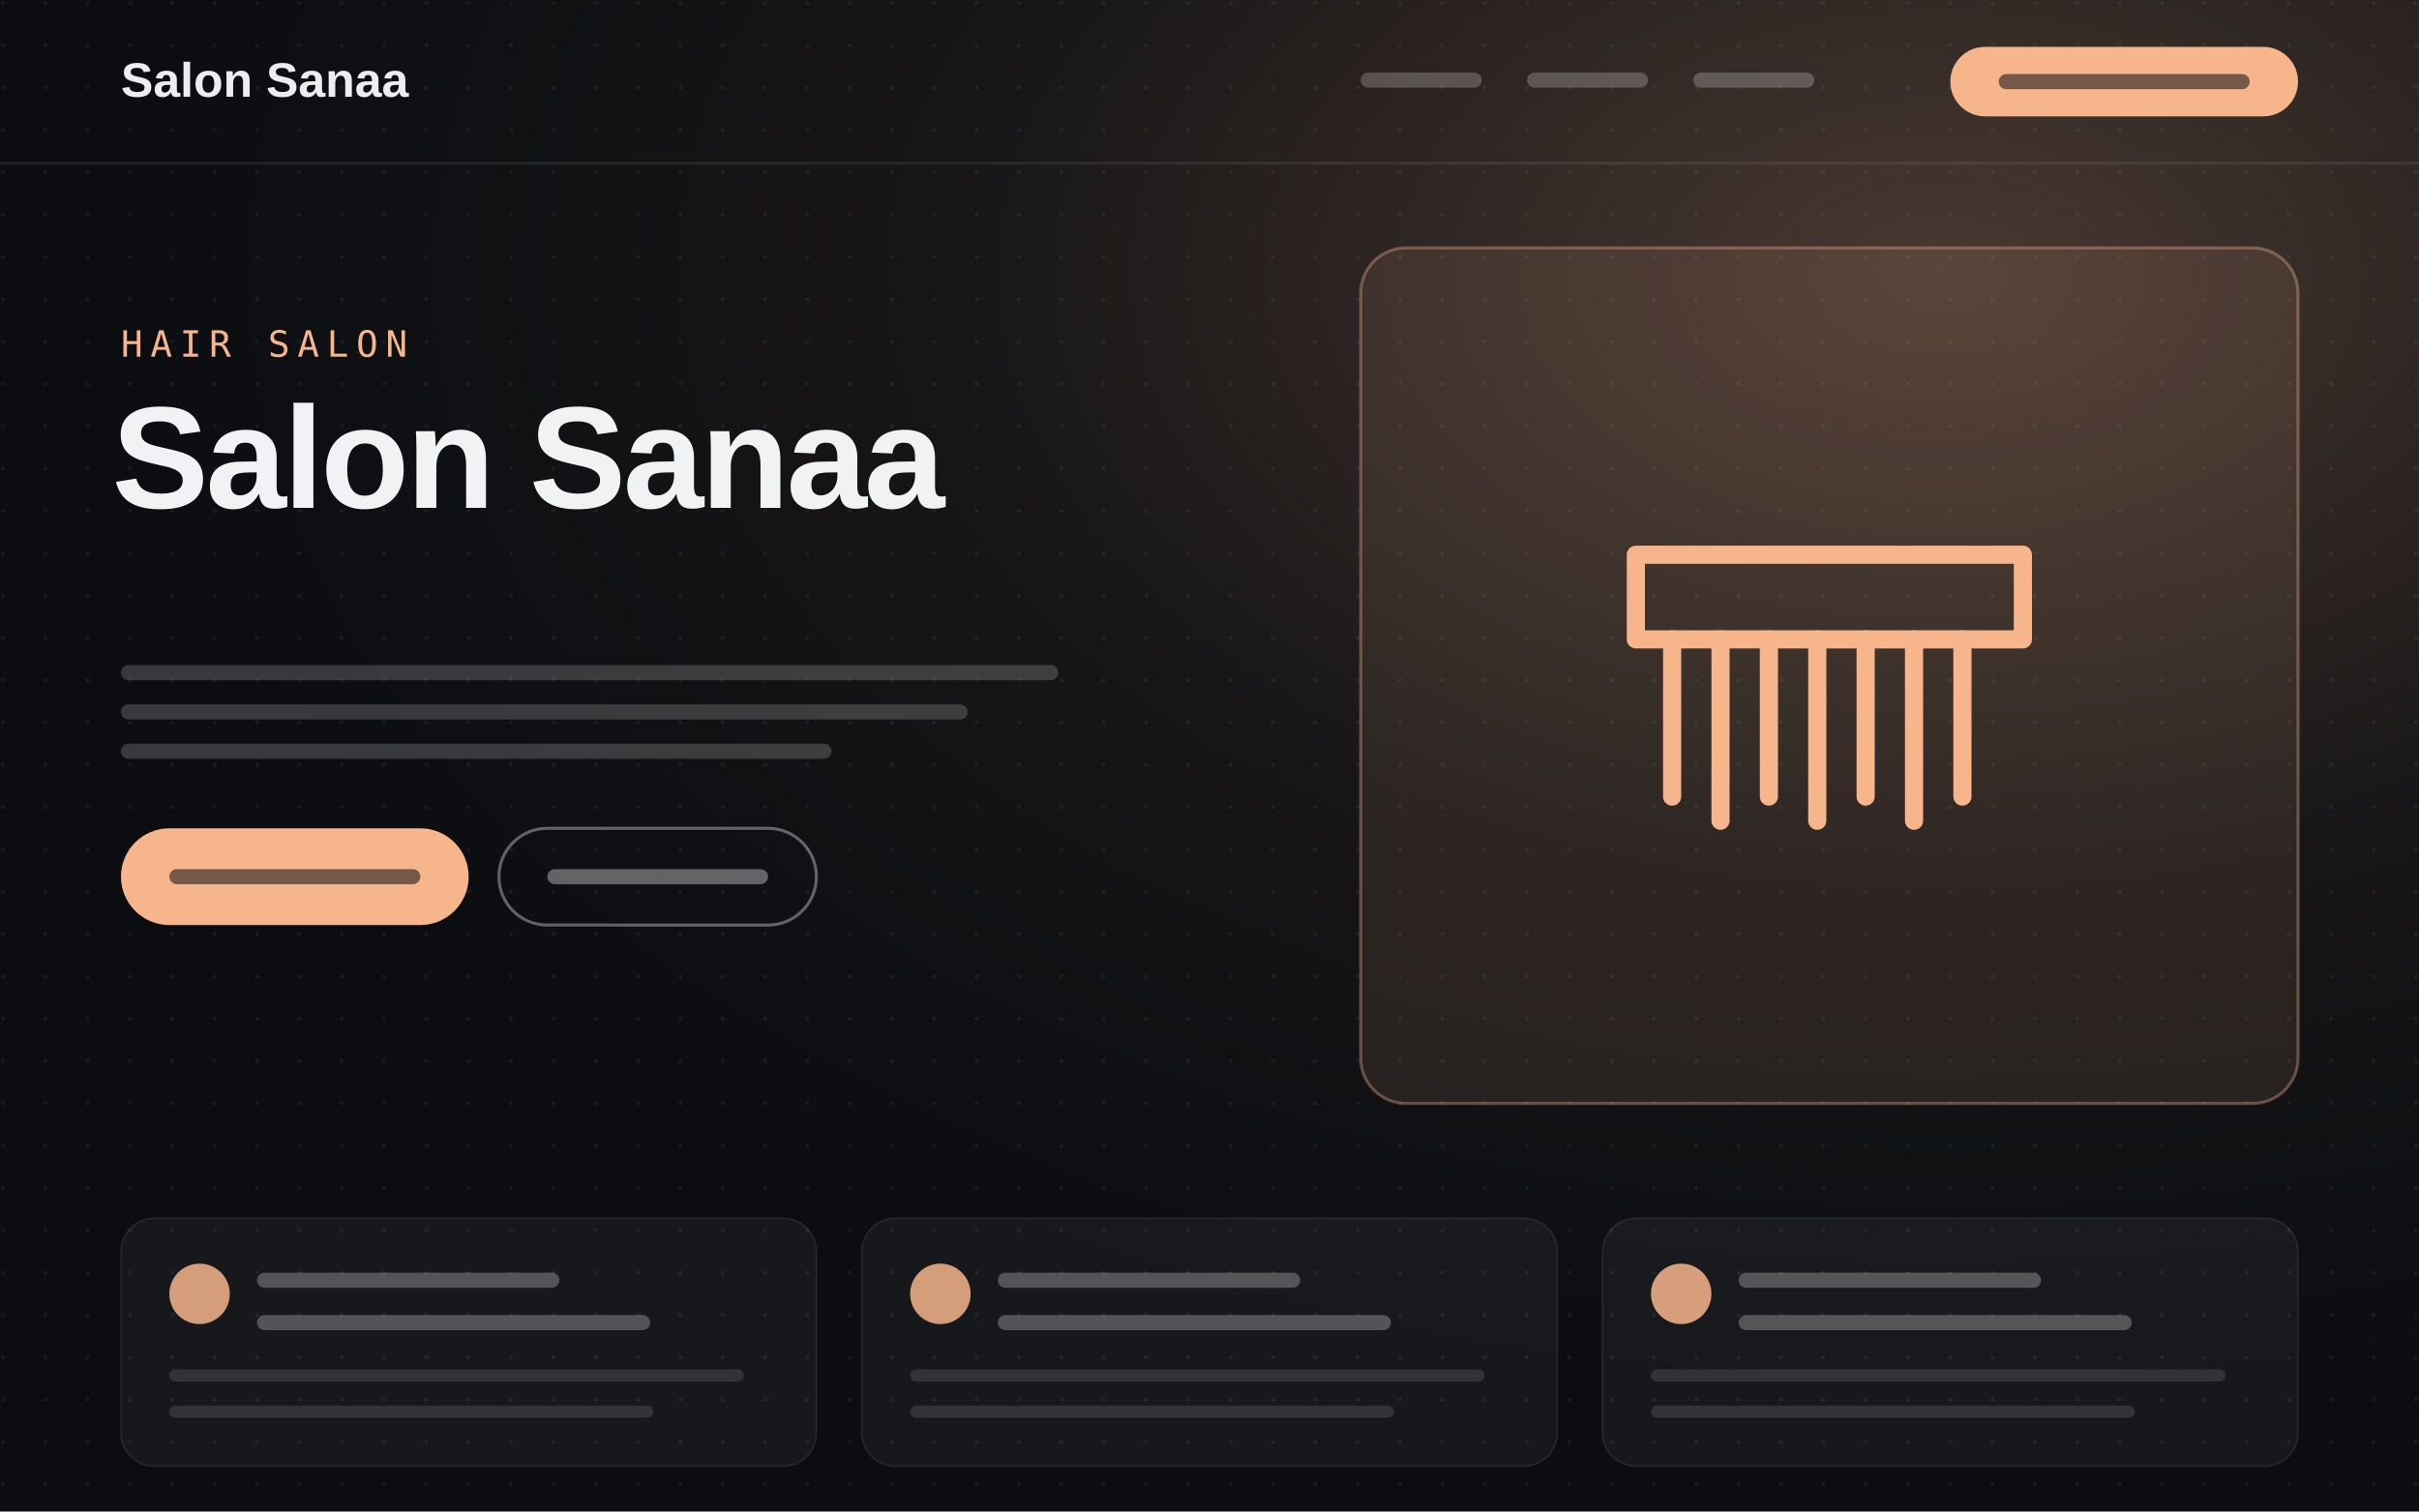
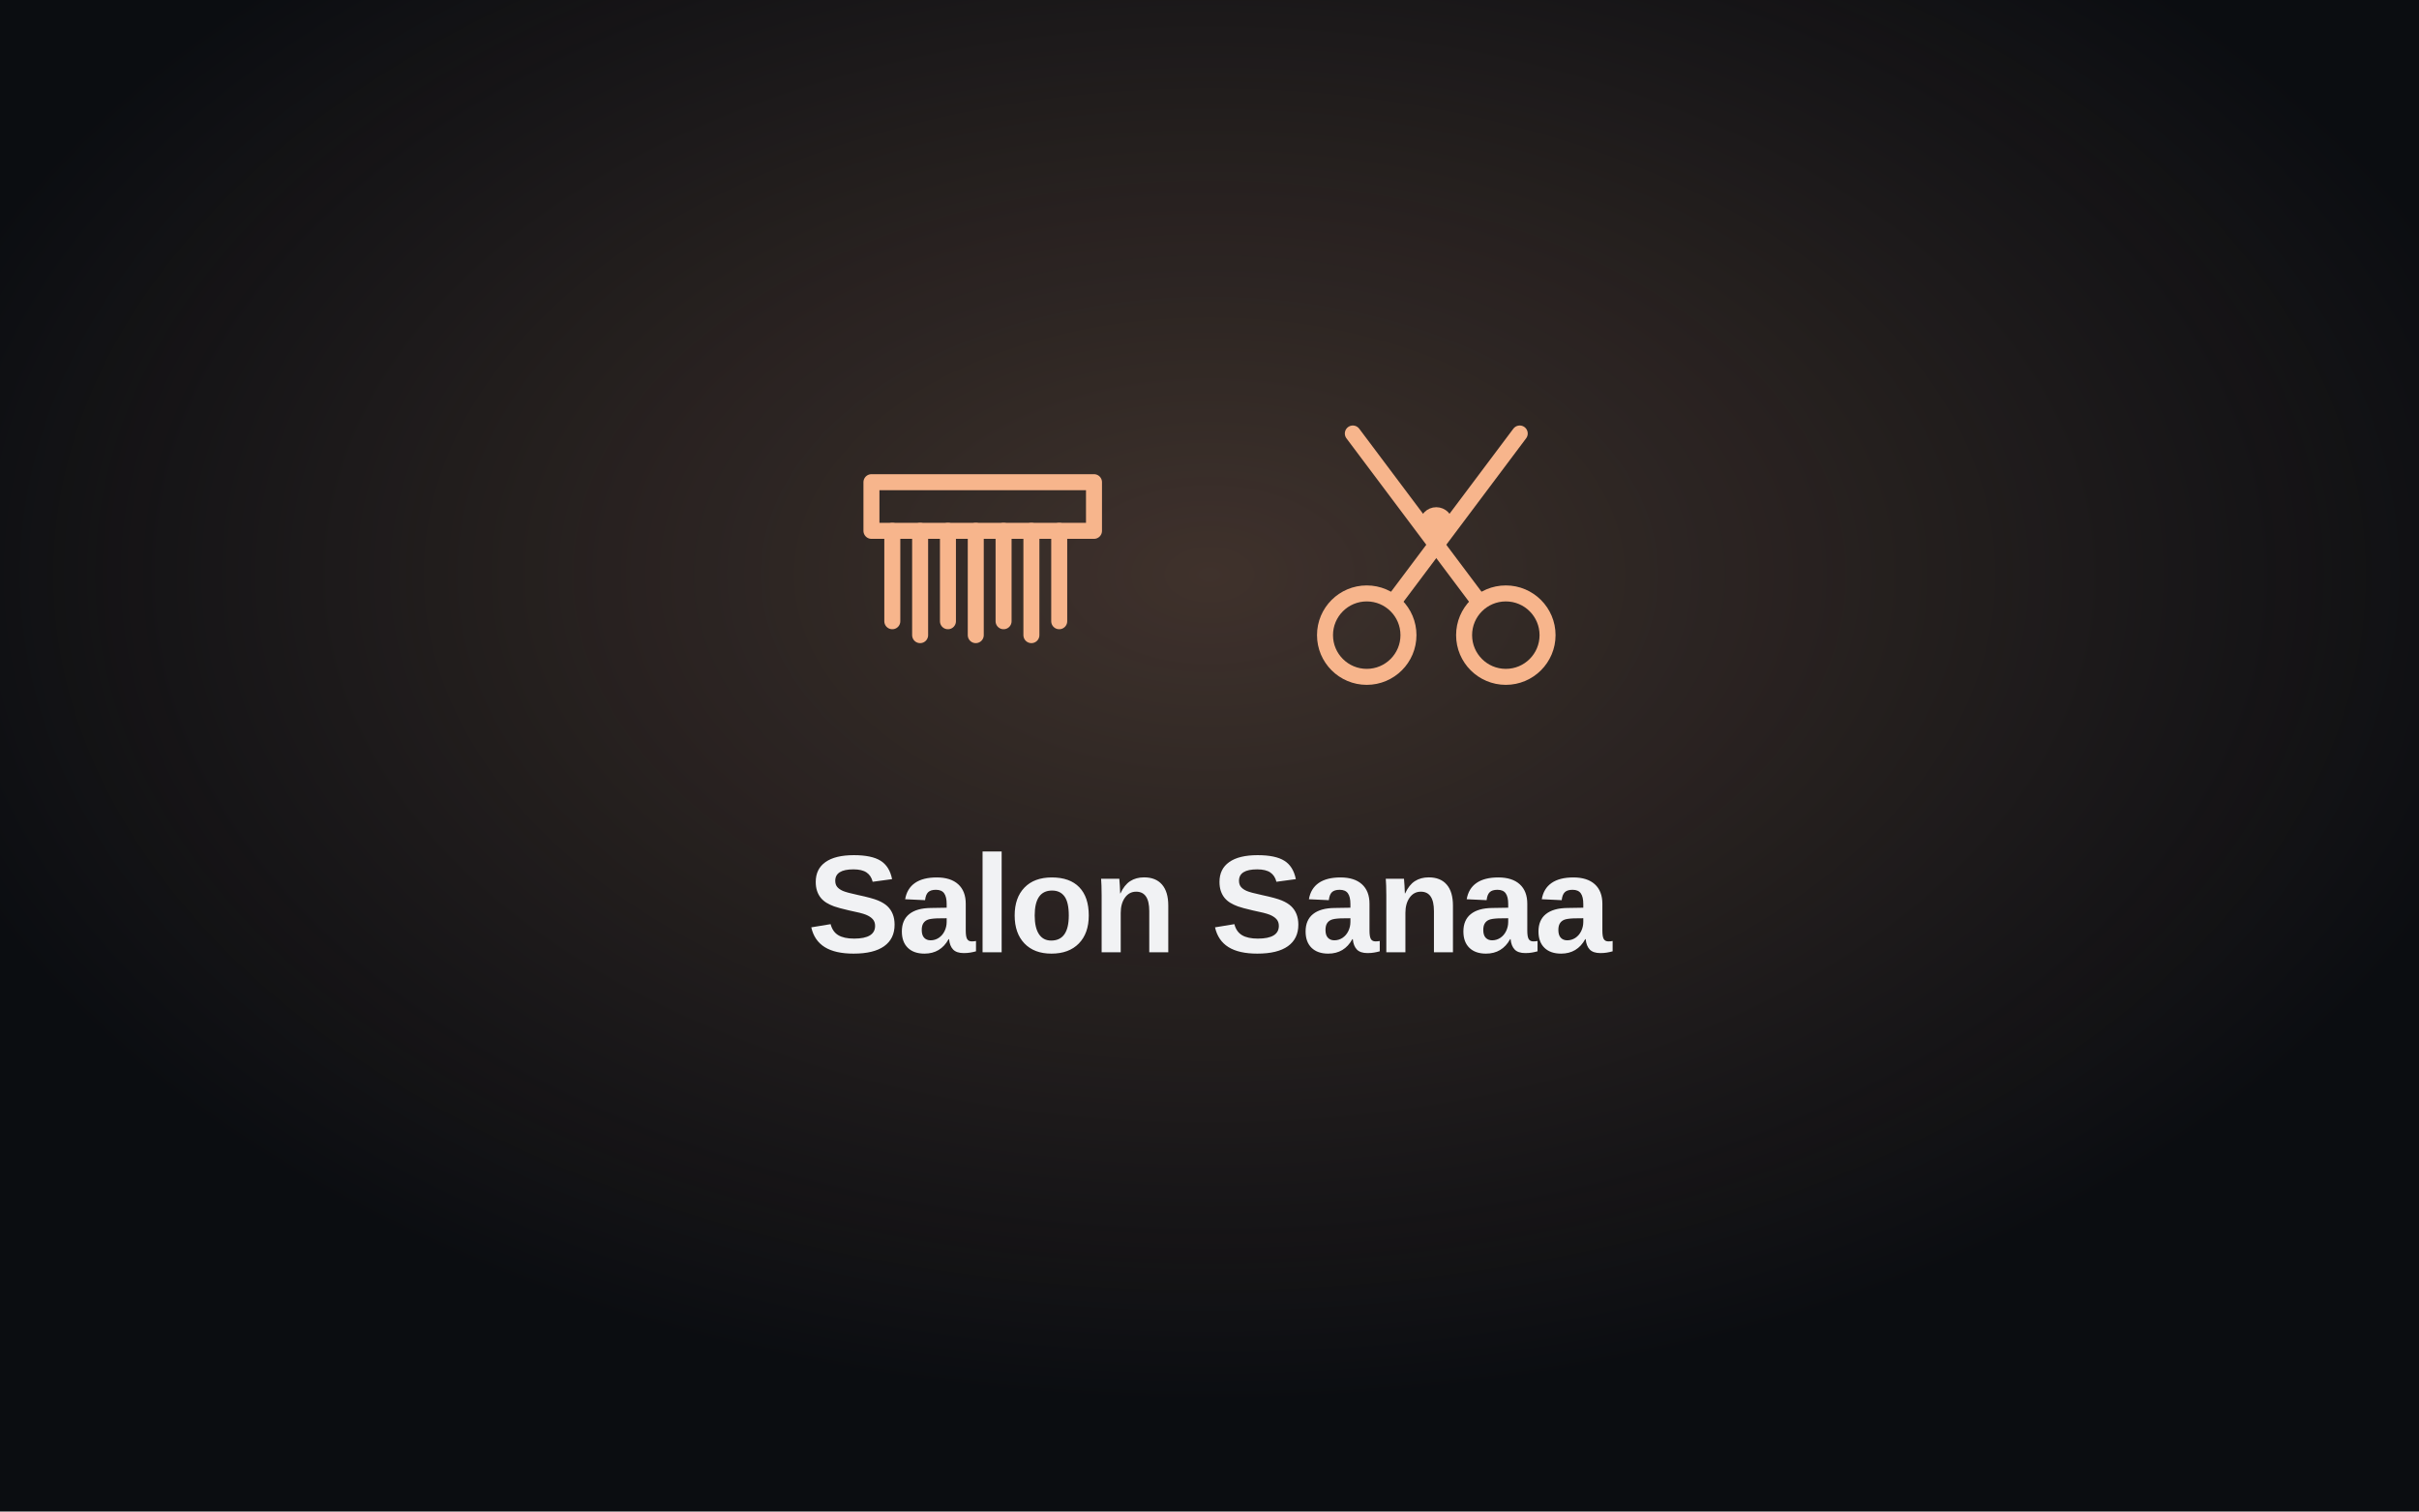
<svg xmlns="http://www.w3.org/2000/svg" viewBox="0 0 1600 1000" width="1600" height="1000">
  <defs>
-     <radialGradient id="g" cx="80%" cy="18%" r="75%">
-       <stop offset="0" stop-color="#F7B58C" stop-opacity=".26" />
-       <stop offset=".55" stop-color="#F7B58C" stop-opacity=".05" />
+     <radialGradient id="g" cx="50%" cy="38%" r="55%">
+       <stop offset="0" stop-color="#F7B58C" stop-opacity=".22" />
      <stop offset="1" stop-color="#F7B58C" stop-opacity="0" />
    </radialGradient>
-     <pattern id="d" width="28" height="28" patternUnits="userSpaceOnUse">
-       <circle cx="2" cy="2" r="1.3" fill="#FFFFFF" fill-opacity=".06" />
-     </pattern>
-     <linearGradient id="s" x1="0" y1="0" x2="0" y2="1">
-       <stop offset="0" stop-color="#1A1E26" />
-       <stop offset="1" stop-color="#12151B" />
-     </linearGradient>
  </defs>
  <rect width="100%" height="100%" fill="#0B0D11" />
-   <rect width="100%" height="100%" fill="url(#d)" />
  <rect width="100%" height="100%" fill="url(#g)" />
-   <text x="80" y="64" font-family="Segoe UI, Arial, sans-serif" font-weight="700" font-size="32" fill="#ECEDEF">Salon Sanaa</text>
-   <rect x="900" y="48" width="80" height="10" rx="5" fill="#FFFFFF" fill-opacity=".22" />
-   <rect x="1010" y="48" width="80" height="10" rx="5" fill="#FFFFFF" fill-opacity=".22" />
-   <rect x="1120" y="48" width="80" height="10" rx="5" fill="#FFFFFF" fill-opacity=".22" />
-   <rect x="1290" y="31" width="230" height="46" rx="23" fill="#F7B58C" />
-   <rect x="1322" y="49" width="166" height="10" rx="5" fill="#0B0D11" fill-opacity=".55" />
-   <path d="M0 108 H1600" stroke="#FFFFFF" stroke-opacity=".08" stroke-width="2" />
-   <text x="80" y="236" font-family="Consolas, monospace" font-size="24" letter-spacing="5" fill="#F7B58C">HAIR SALON</text>
-   <text x="74" y="336" font-family="Segoe UI, Arial, sans-serif" font-weight="700" font-size="96" letter-spacing="-2" fill="#F1F2F4">Salon Sanaa</text>
-   <rect x="80" y="440" width="620" height="10" rx="5.0" fill="#FFFFFF" fill-opacity=".18" />
-   <rect x="80" y="466" width="560" height="10" rx="5.0" fill="#FFFFFF" fill-opacity=".18" />
-   <rect x="80" y="492" width="470" height="10" rx="5.0" fill="#FFFFFF" fill-opacity=".18" />
-   <rect x="80" y="548" width="230" height="64" rx="32" fill="#F7B58C" />
-   <rect x="112" y="575" width="166" height="10" rx="5" fill="#0B0D11" fill-opacity=".55" />
-   <rect x="330" y="548" width="210" height="64" rx="32" fill="none" stroke="#FFFFFF" stroke-opacity=".35" stroke-width="2" />
-   <rect x="362" y="575" width="146" height="10" rx="5" fill="#FFFFFF" fill-opacity=".35" />
-   <rect x="900" y="164" width="620" height="566" rx="30" fill="#F7B58C" fill-opacity=".10" stroke="#F7B58C" stroke-opacity=".35" stroke-width="2" />
-   <g transform="translate(1010 247) scale(4.0)" fill="none" stroke="#F7B58C" stroke-width="3.0" stroke-linecap="round" stroke-linejoin="round">
+   <g transform="translate(535.0 250) scale(2.3)" fill="none" stroke="#F7B58C" stroke-width="4.6" stroke-linecap="round" stroke-linejoin="round">
    <path d="M18 30 h64 v14 h-64z" />
    <path d="M24 44 v26 M32 44 v30 M40 44 v26 M48 44 v30 M56 44 v26 M64 44 v30 M72 44 v26" />
  </g>
-   <rect x="80" y="806" width="460" height="164" rx="22" fill="#FFFFFF" fill-opacity=".05" stroke="#FFFFFF" stroke-opacity=".09" />
-   <circle cx="132" cy="856" r="20" fill="#F7B58C" fill-opacity=".85" />
-   <rect x="170" y="842" width="200" height="10" rx="5.0" fill="#FFFFFF" fill-opacity=".26" />
-   <rect x="170" y="870" width="260" height="10" rx="5.0" fill="#FFFFFF" fill-opacity=".26" />
-   <rect x="112" y="906" width="380" height="8" rx="4.0" fill="#FFFFFF" fill-opacity=".12" />
-   <rect x="112" y="930" width="320" height="8" rx="4.0" fill="#FFFFFF" fill-opacity=".12" />
-   <rect x="570" y="806" width="460" height="164" rx="22" fill="#FFFFFF" fill-opacity=".05" stroke="#FFFFFF" stroke-opacity=".09" />
-   <circle cx="622" cy="856" r="20" fill="#F7B58C" fill-opacity=".85" />
-   <rect x="660" y="842" width="200" height="10" rx="5.0" fill="#FFFFFF" fill-opacity=".26" />
-   <rect x="660" y="870" width="260" height="10" rx="5.0" fill="#FFFFFF" fill-opacity=".26" />
-   <rect x="602" y="906" width="380" height="8" rx="4.0" fill="#FFFFFF" fill-opacity=".12" />
-   <rect x="602" y="930" width="320" height="8" rx="4.0" fill="#FFFFFF" fill-opacity=".12" />
-   <rect x="1060" y="806" width="460" height="164" rx="22" fill="#FFFFFF" fill-opacity=".05" stroke="#FFFFFF" stroke-opacity=".09" />
-   <circle cx="1112" cy="856" r="20" fill="#F7B58C" fill-opacity=".85" />
-   <rect x="1150" y="842" width="200" height="10" rx="5.0" fill="#FFFFFF" fill-opacity=".26" />
-   <rect x="1150" y="870" width="260" height="10" rx="5.0" fill="#FFFFFF" fill-opacity=".26" />
-   <rect x="1092" y="906" width="380" height="8" rx="4.0" fill="#FFFFFF" fill-opacity=".12" />
-   <rect x="1092" y="930" width="320" height="8" rx="4.0" fill="#FFFFFF" fill-opacity=".12" />
+   <g transform="translate(835.0 250) scale(2.3)" fill="none" stroke="#F7B58C" stroke-width="4.6" stroke-linecap="round" stroke-linejoin="round">
+     <circle cx="30" cy="74" r="12" />
+     <circle cx="70" cy="74" r="12" />
+     <path d="M38 64 L74 16" />
+     <path d="M62 64 L26 16" />
+     <circle cx="50" cy="42" r="2.5" fill="#F7B58C" />
+   </g>
+   <text x="800.0" y="630" text-anchor="middle" font-family="Segoe UI, Arial, sans-serif" font-weight="700" font-size="92" letter-spacing="-1.5" fill="#F1F2F4">Salon Sanaa</text>
</svg>
